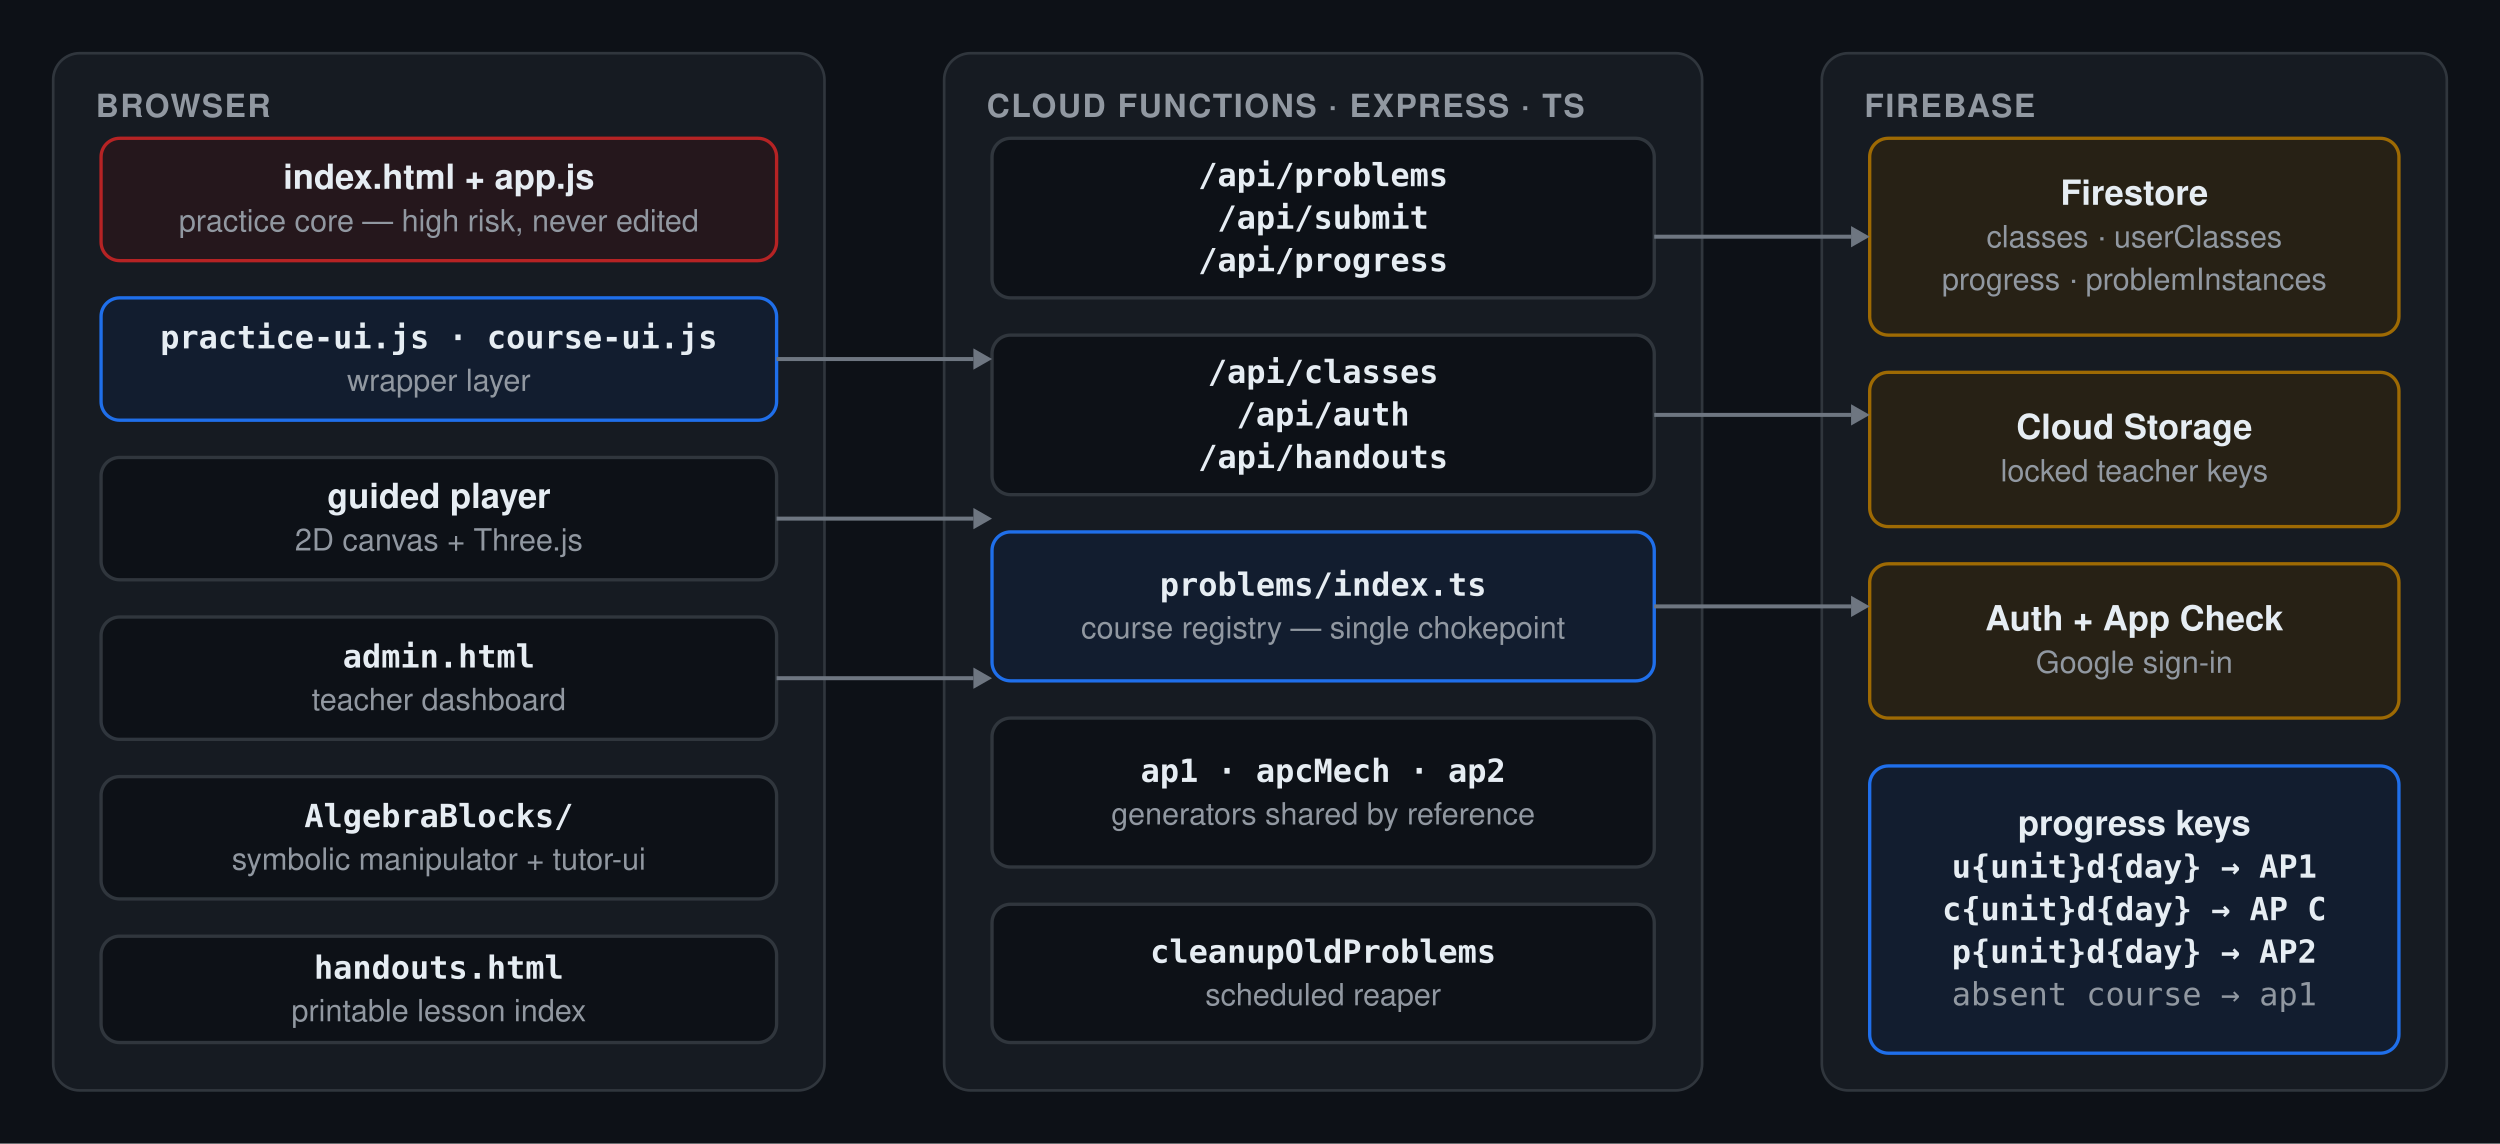
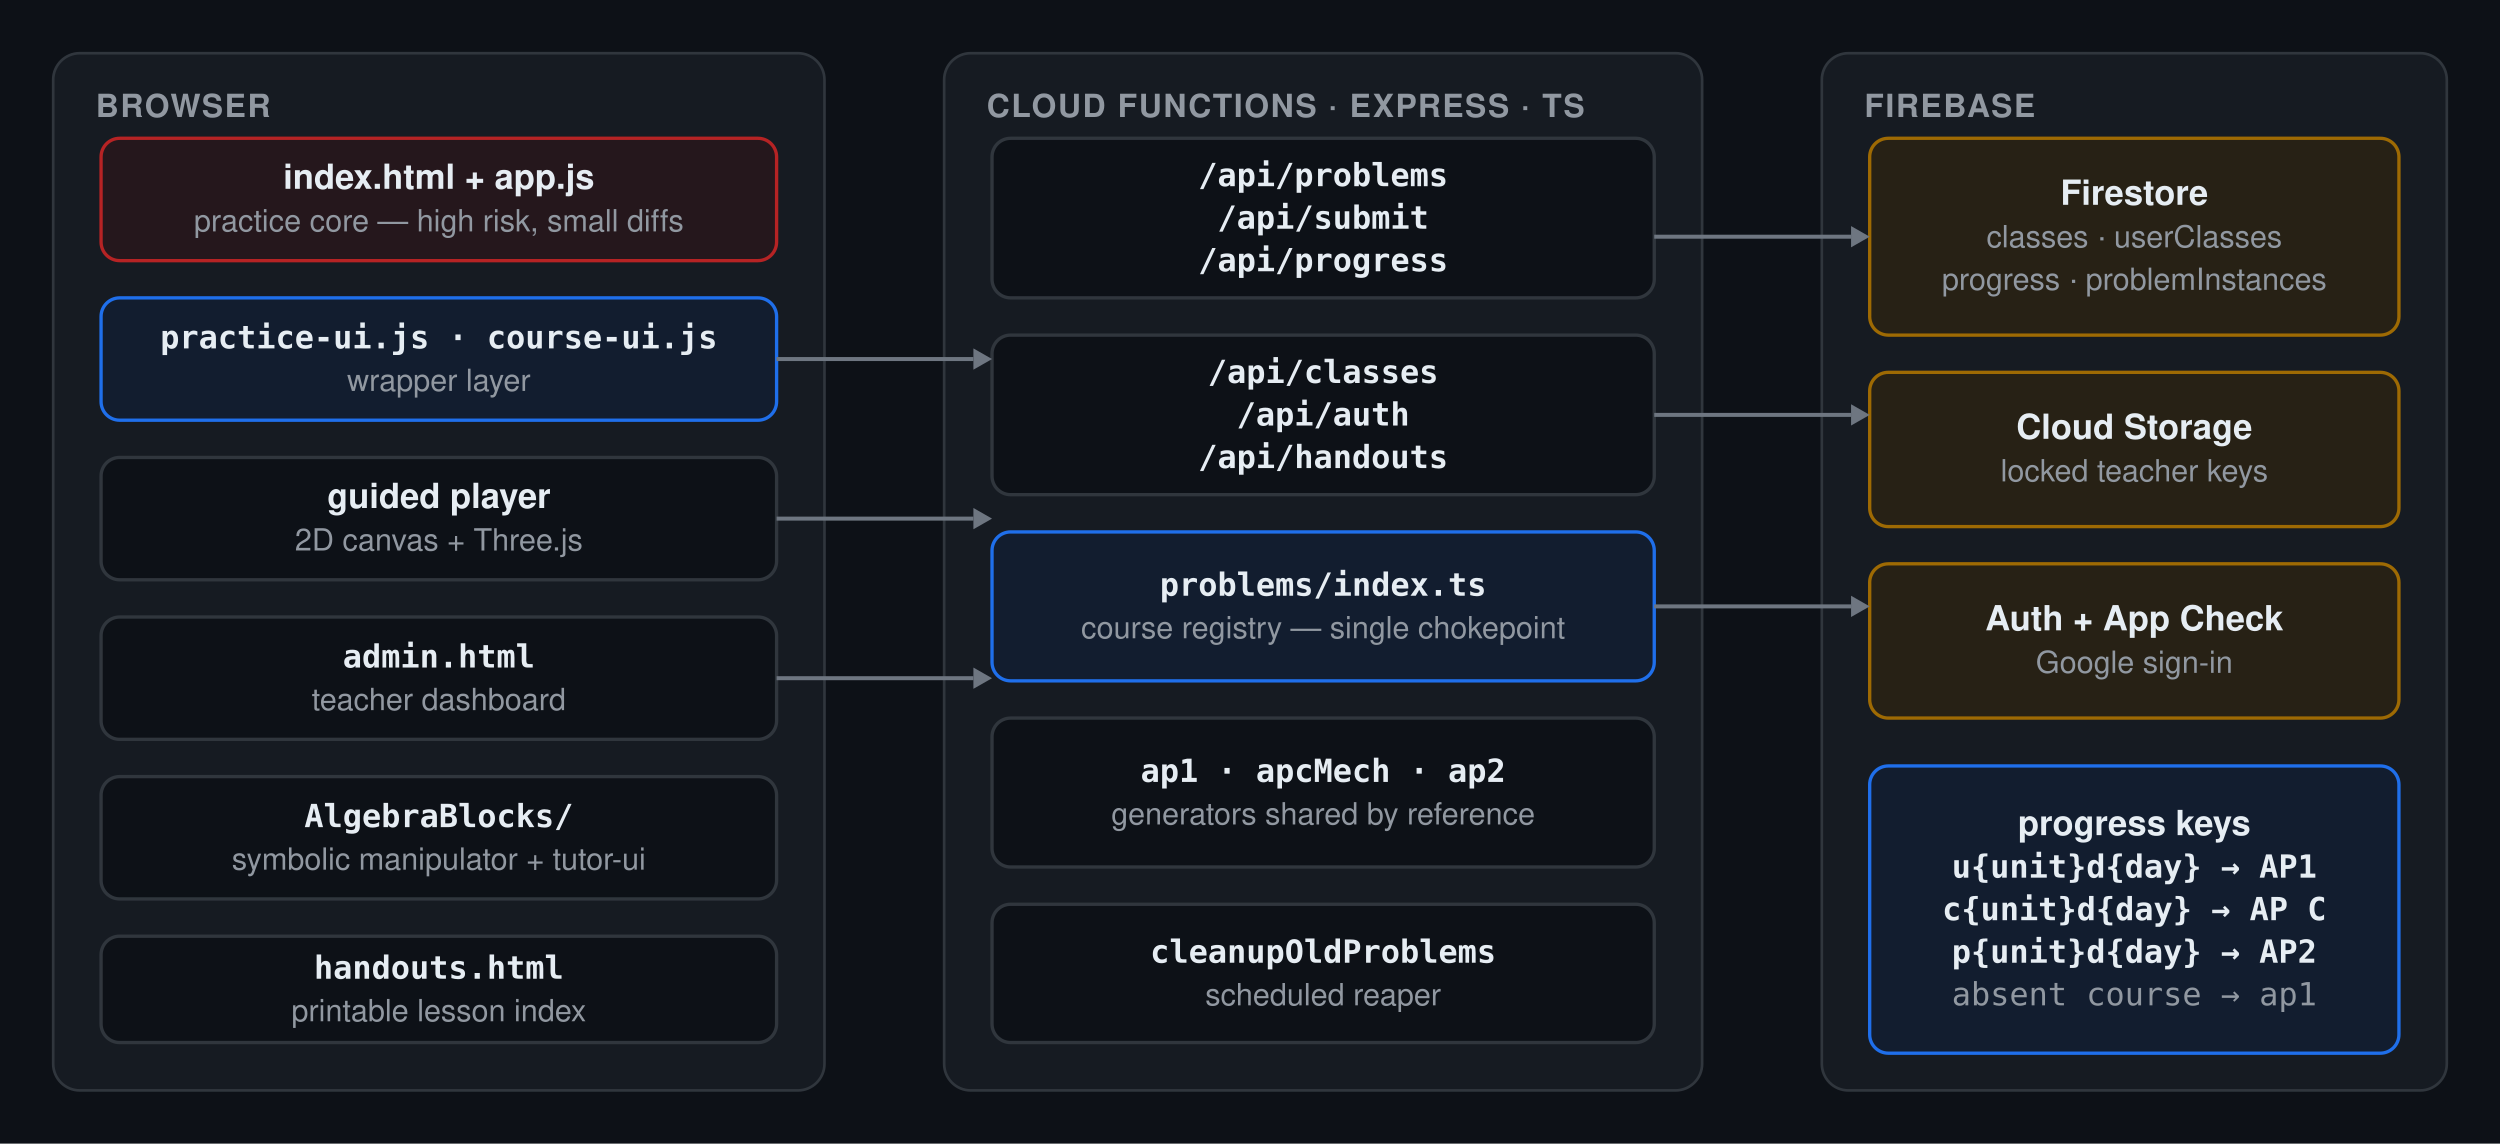
<svg xmlns="http://www.w3.org/2000/svg" viewBox="0 0 940 430" width="940" height="430" role="img" aria-label="PhabPhysics architecture: browser, cloud functions, and Firebase storage">
  <rect width="940" height="430" fill="#0d1117" />
  <rect x="20" y="20" width="290" height="390" rx="10" fill="#161b22" stroke="#30363d" stroke-width="1" />
  <text x="36" y="44" font-family="ui-sans-serif,-apple-system,BlinkMacSystemFont,Segoe UI,Helvetica,Arial,sans-serif" font-size="12" font-weight="600" letter-spacing="0.6" fill="#9198a1">BROWSER</text>
  <rect x="355" y="20" width="285" height="390" rx="10" fill="#161b22" stroke="#30363d" stroke-width="1" />
  <text x="371" y="44" font-family="ui-sans-serif,-apple-system,BlinkMacSystemFont,Segoe UI,Helvetica,Arial,sans-serif" font-size="12" font-weight="600" letter-spacing="0.6" fill="#9198a1">CLOUD FUNCTIONS · EXPRESS · TS</text>
  <rect x="685" y="20" width="235" height="390" rx="10" fill="#161b22" stroke="#30363d" stroke-width="1" />
  <text x="701" y="44" font-family="ui-sans-serif,-apple-system,BlinkMacSystemFont,Segoe UI,Helvetica,Arial,sans-serif" font-size="12" font-weight="600" letter-spacing="0.6" fill="#9198a1">FIREBASE</text>
  <rect x="38" y="52" width="254" height="46" rx="7" fill="#25171c" stroke="#b62324" stroke-width="1.25" />
  <text x="165.0" y="71.0" text-anchor="middle" font-family="ui-sans-serif,-apple-system,BlinkMacSystemFont,Segoe UI,Helvetica,Arial,sans-serif" font-size="13" font-weight="600" fill="#e6edf3">index.html + app.js</text>
-   <text x="165.0" y="87.0" text-anchor="middle" font-family="ui-sans-serif,-apple-system,BlinkMacSystemFont,Segoe UI,Helvetica,Arial,sans-serif" font-size="11.5" font-weight="400" fill="#9198a1">practice core — high risk, never edited</text>
+   <text x="165.0" y="87.0" text-anchor="middle" font-family="ui-sans-serif,-apple-system,BlinkMacSystemFont,Segoe UI,Helvetica,Arial,sans-serif" font-size="11.5" font-weight="400" fill="#9198a1">practice core — high risk, small diffs</text>
  <rect x="38" y="112" width="254" height="46" rx="7" fill="#121d2f" stroke="#1f6feb" stroke-width="1.25" />
  <text x="165.0" y="131.0" text-anchor="middle" font-family="ui-monospace,SFMono-Regular,SF Mono,Menlo,Consolas,monospace" font-size="12" font-weight="600" fill="#e6edf3">practice-ui.js · course-ui.js</text>
  <text x="165.0" y="147.0" text-anchor="middle" font-family="ui-sans-serif,-apple-system,BlinkMacSystemFont,Segoe UI,Helvetica,Arial,sans-serif" font-size="11.5" font-weight="400" fill="#9198a1">wrapper layer</text>
  <rect x="38" y="172" width="254" height="46" rx="7" fill="#0d1117" stroke="#30363d" stroke-width="1.25" />
  <text x="165.0" y="191.0" text-anchor="middle" font-family="ui-sans-serif,-apple-system,BlinkMacSystemFont,Segoe UI,Helvetica,Arial,sans-serif" font-size="13" font-weight="600" fill="#e6edf3">guided player</text>
  <text x="165.0" y="207.0" text-anchor="middle" font-family="ui-sans-serif,-apple-system,BlinkMacSystemFont,Segoe UI,Helvetica,Arial,sans-serif" font-size="11.5" font-weight="400" fill="#9198a1">2D canvas + Three.js</text>
  <rect x="38" y="232" width="254" height="46" rx="7" fill="#0d1117" stroke="#30363d" stroke-width="1.25" />
  <text x="165.0" y="251.0" text-anchor="middle" font-family="ui-monospace,SFMono-Regular,SF Mono,Menlo,Consolas,monospace" font-size="12" font-weight="600" fill="#e6edf3">admin.html</text>
  <text x="165.0" y="267.0" text-anchor="middle" font-family="ui-sans-serif,-apple-system,BlinkMacSystemFont,Segoe UI,Helvetica,Arial,sans-serif" font-size="11.5" font-weight="400" fill="#9198a1">teacher dashboard</text>
  <rect x="38" y="292" width="254" height="46" rx="7" fill="#0d1117" stroke="#30363d" stroke-width="1.25" />
  <text x="165.0" y="311.0" text-anchor="middle" font-family="ui-monospace,SFMono-Regular,SF Mono,Menlo,Consolas,monospace" font-size="12" font-weight="600" fill="#e6edf3">AlgebraBlocks/</text>
  <text x="165.0" y="327.0" text-anchor="middle" font-family="ui-sans-serif,-apple-system,BlinkMacSystemFont,Segoe UI,Helvetica,Arial,sans-serif" font-size="11.5" font-weight="400" fill="#9198a1">symbolic manipulator + tutor-ui</text>
  <rect x="38" y="352" width="254" height="40" rx="7" fill="#0d1117" stroke="#30363d" stroke-width="1.25" />
  <text x="165.0" y="368.0" text-anchor="middle" font-family="ui-monospace,SFMono-Regular,SF Mono,Menlo,Consolas,monospace" font-size="12" font-weight="600" fill="#e6edf3">handouts.html</text>
  <text x="165.0" y="384.0" text-anchor="middle" font-family="ui-sans-serif,-apple-system,BlinkMacSystemFont,Segoe UI,Helvetica,Arial,sans-serif" font-size="11.5" font-weight="400" fill="#9198a1">printable lesson index</text>
  <rect x="373" y="52" width="249" height="60" rx="7" fill="#0d1117" stroke="#30363d" stroke-width="1.25" />
  <text x="497.5" y="70.0" text-anchor="middle" font-family="ui-monospace,SFMono-Regular,SF Mono,Menlo,Consolas,monospace" font-size="12" font-weight="600" fill="#e6edf3">/api/problems</text>
  <text x="497.5" y="86.0" text-anchor="middle" font-family="ui-monospace,SFMono-Regular,SF Mono,Menlo,Consolas,monospace" font-size="12" font-weight="600" fill="#e6edf3">/api/submit</text>
  <text x="497.5" y="102.0" text-anchor="middle" font-family="ui-monospace,SFMono-Regular,SF Mono,Menlo,Consolas,monospace" font-size="12" font-weight="600" fill="#e6edf3">/api/progress</text>
  <rect x="373" y="126" width="249" height="60" rx="7" fill="#0d1117" stroke="#30363d" stroke-width="1.25" />
  <text x="497.5" y="144.0" text-anchor="middle" font-family="ui-monospace,SFMono-Regular,SF Mono,Menlo,Consolas,monospace" font-size="12" font-weight="600" fill="#e6edf3">/api/classes</text>
  <text x="497.5" y="160.0" text-anchor="middle" font-family="ui-monospace,SFMono-Regular,SF Mono,Menlo,Consolas,monospace" font-size="12" font-weight="600" fill="#e6edf3">/api/auth</text>
  <text x="497.5" y="176.0" text-anchor="middle" font-family="ui-monospace,SFMono-Regular,SF Mono,Menlo,Consolas,monospace" font-size="12" font-weight="600" fill="#e6edf3">/api/handouts</text>
  <rect x="373" y="200" width="249" height="56" rx="7" fill="#121d2f" stroke="#1f6feb" stroke-width="1.25" />
  <text x="497.5" y="224.0" text-anchor="middle" font-family="ui-monospace,SFMono-Regular,SF Mono,Menlo,Consolas,monospace" font-size="12" font-weight="600" fill="#e6edf3">problems/index.ts</text>
  <text x="497.5" y="240.0" text-anchor="middle" font-family="ui-sans-serif,-apple-system,BlinkMacSystemFont,Segoe UI,Helvetica,Arial,sans-serif" font-size="11.5" font-weight="400" fill="#9198a1">course registry — single chokepoint</text>
  <rect x="373" y="270" width="249" height="56" rx="7" fill="#0d1117" stroke="#30363d" stroke-width="1.25" />
  <text x="497.5" y="294.0" text-anchor="middle" font-family="ui-monospace,SFMono-Regular,SF Mono,Menlo,Consolas,monospace" font-size="12" font-weight="600" fill="#e6edf3">ap1 · apcMech · ap2</text>
  <text x="497.5" y="310.0" text-anchor="middle" font-family="ui-sans-serif,-apple-system,BlinkMacSystemFont,Segoe UI,Helvetica,Arial,sans-serif" font-size="11.5" font-weight="400" fill="#9198a1">generators shared by reference</text>
  <rect x="373" y="340" width="249" height="52" rx="7" fill="#0d1117" stroke="#30363d" stroke-width="1.25" />
  <text x="497.5" y="362.0" text-anchor="middle" font-family="ui-monospace,SFMono-Regular,SF Mono,Menlo,Consolas,monospace" font-size="12" font-weight="600" fill="#e6edf3">cleanupOldProblems</text>
  <text x="497.5" y="378.0" text-anchor="middle" font-family="ui-sans-serif,-apple-system,BlinkMacSystemFont,Segoe UI,Helvetica,Arial,sans-serif" font-size="11.5" font-weight="400" fill="#9198a1">scheduled reaper</text>
  <rect x="703" y="52" width="199" height="74" rx="7" fill="#272115" stroke="#9e6a03" stroke-width="1.25" />
  <text x="802.5" y="77.0" text-anchor="middle" font-family="ui-sans-serif,-apple-system,BlinkMacSystemFont,Segoe UI,Helvetica,Arial,sans-serif" font-size="13" font-weight="600" fill="#e6edf3">Firestore</text>
  <text x="802.5" y="93.0" text-anchor="middle" font-family="ui-sans-serif,-apple-system,BlinkMacSystemFont,Segoe UI,Helvetica,Arial,sans-serif" font-size="11.5" font-weight="400" fill="#9198a1">classes · userClasses</text>
  <text x="802.5" y="109.0" text-anchor="middle" font-family="ui-sans-serif,-apple-system,BlinkMacSystemFont,Segoe UI,Helvetica,Arial,sans-serif" font-size="11.5" font-weight="400" fill="#9198a1">progress · problemInstances</text>
  <rect x="703" y="140" width="199" height="58" rx="7" fill="#272115" stroke="#9e6a03" stroke-width="1.25" />
  <text x="802.5" y="165.0" text-anchor="middle" font-family="ui-sans-serif,-apple-system,BlinkMacSystemFont,Segoe UI,Helvetica,Arial,sans-serif" font-size="13" font-weight="600" fill="#e6edf3">Cloud Storage</text>
  <text x="802.5" y="181.0" text-anchor="middle" font-family="ui-sans-serif,-apple-system,BlinkMacSystemFont,Segoe UI,Helvetica,Arial,sans-serif" font-size="11.5" font-weight="400" fill="#9198a1">locked teacher keys</text>
  <rect x="703" y="212" width="199" height="58" rx="7" fill="#272115" stroke="#9e6a03" stroke-width="1.25" />
  <text x="802.5" y="237.0" text-anchor="middle" font-family="ui-sans-serif,-apple-system,BlinkMacSystemFont,Segoe UI,Helvetica,Arial,sans-serif" font-size="13" font-weight="600" fill="#e6edf3">Auth + App Check</text>
  <text x="802.5" y="253.0" text-anchor="middle" font-family="ui-sans-serif,-apple-system,BlinkMacSystemFont,Segoe UI,Helvetica,Arial,sans-serif" font-size="11.5" font-weight="400" fill="#9198a1">Google sign-in</text>
  <rect x="703" y="288" width="199" height="108" rx="7" fill="#121d2f" stroke="#1f6feb" stroke-width="1.25" />
  <text x="802.5" y="314.0" text-anchor="middle" font-family="ui-sans-serif,-apple-system,BlinkMacSystemFont,Segoe UI,Helvetica,Arial,sans-serif" font-size="13" font-weight="600" fill="#e6edf3">progress keys</text>
  <text x="802.5" y="330.0" text-anchor="middle" font-family="ui-monospace,SFMono-Regular,SF Mono,Menlo,Consolas,monospace" font-size="12" font-weight="600" fill="#e6edf3">u{unit}d{day} → AP1</text>
  <text x="802.5" y="346.0" text-anchor="middle" font-family="ui-monospace,SFMono-Regular,SF Mono,Menlo,Consolas,monospace" font-size="12" font-weight="600" fill="#e6edf3">c{unit}d{day} → AP C</text>
  <text x="802.5" y="362.0" text-anchor="middle" font-family="ui-monospace,SFMono-Regular,SF Mono,Menlo,Consolas,monospace" font-size="12" font-weight="600" fill="#e6edf3">p{unit}d{day} → AP2</text>
  <text x="802.5" y="378.0" text-anchor="middle" font-family="ui-monospace,SFMono-Regular,SF Mono,Menlo,Consolas,monospace" font-size="12" font-weight="400" fill="#9198a1">absent course → ap1</text>
  <line x1="292" y1="135" x2="366" y2="135" stroke="#6e7681" stroke-width="1.5" />
  <path d="M373 135 L366 131 L366 139 Z" fill="#6e7681" />
  <line x1="292" y1="195" x2="366" y2="195" stroke="#6e7681" stroke-width="1.5" />
  <path d="M373 195 L366 191 L366 199 Z" fill="#6e7681" />
  <line x1="292" y1="255" x2="366" y2="255" stroke="#6e7681" stroke-width="1.5" />
  <path d="M373 255 L366 251 L366 259 Z" fill="#6e7681" />
  <line x1="622" y1="89" x2="696" y2="89" stroke="#6e7681" stroke-width="1.5" />
  <path d="M703 89 L696 85 L696 93 Z" fill="#6e7681" />
  <line x1="622" y1="156" x2="696" y2="156" stroke="#6e7681" stroke-width="1.5" />
  <path d="M703 156 L696 152 L696 160 Z" fill="#6e7681" />
  <line x1="622" y1="228" x2="696" y2="228" stroke="#6e7681" stroke-width="1.5" />
  <path d="M703 228 L696 224 L696 232 Z" fill="#6e7681" />
</svg>
